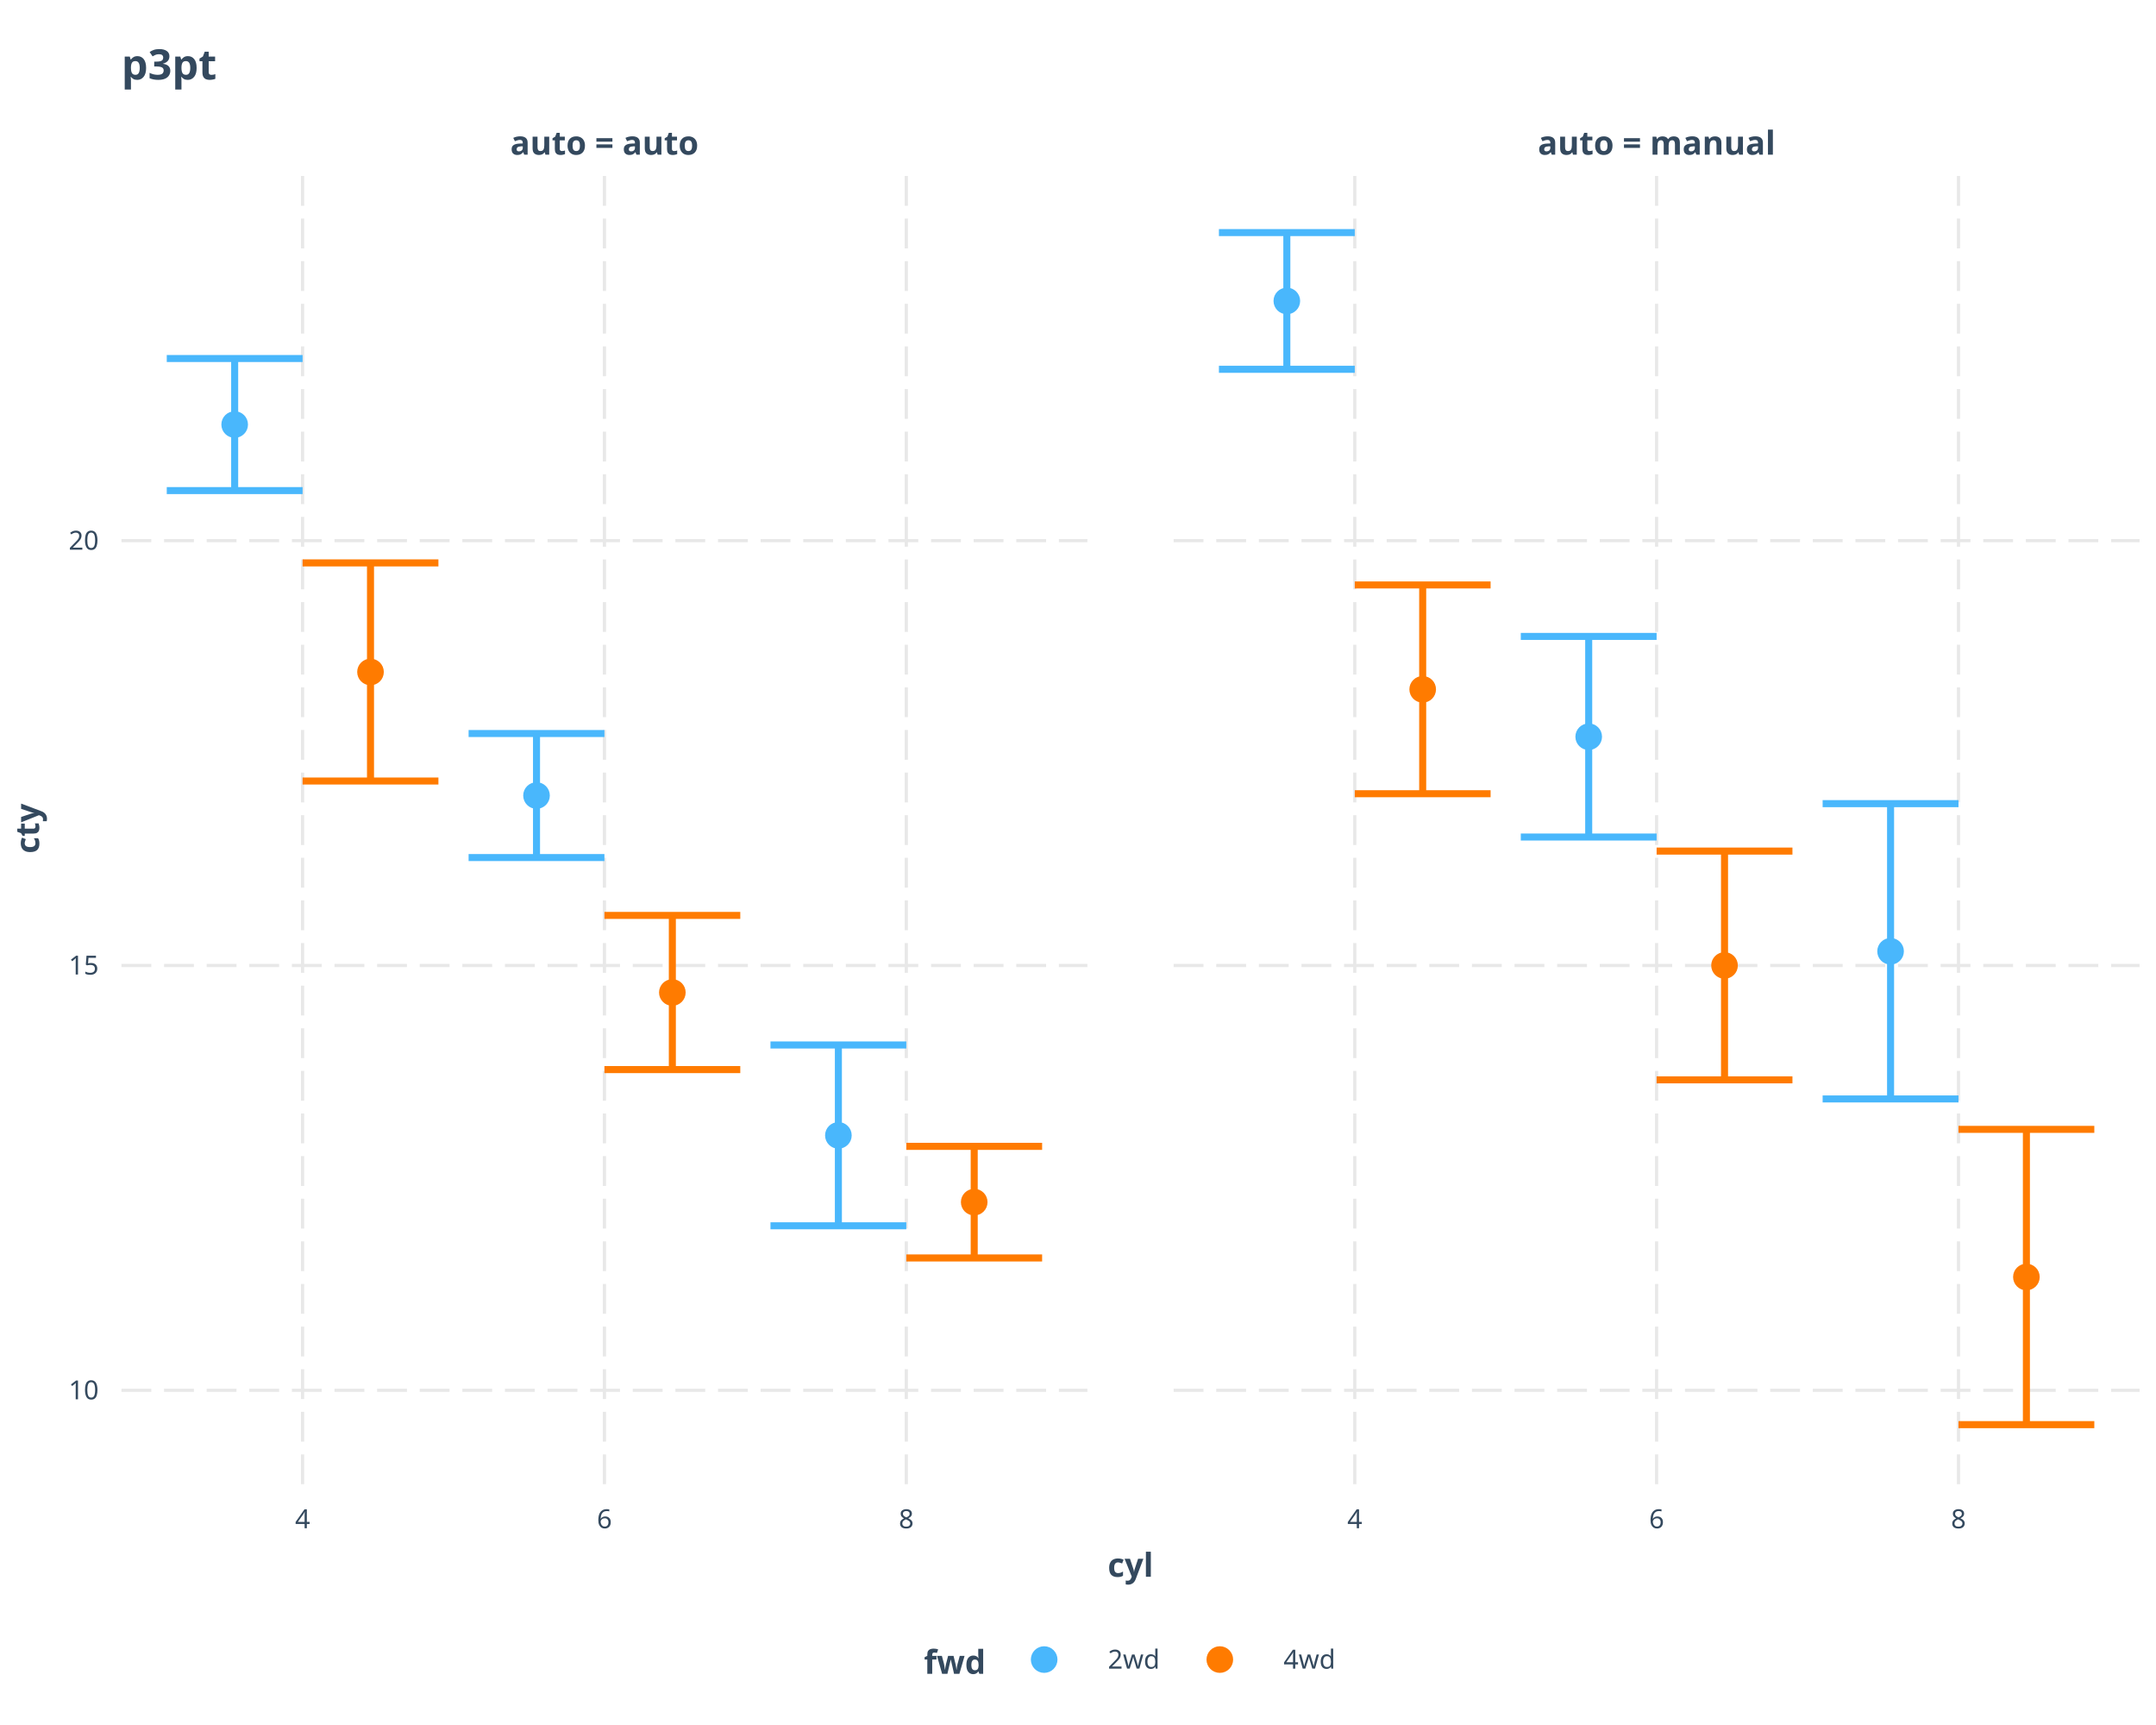
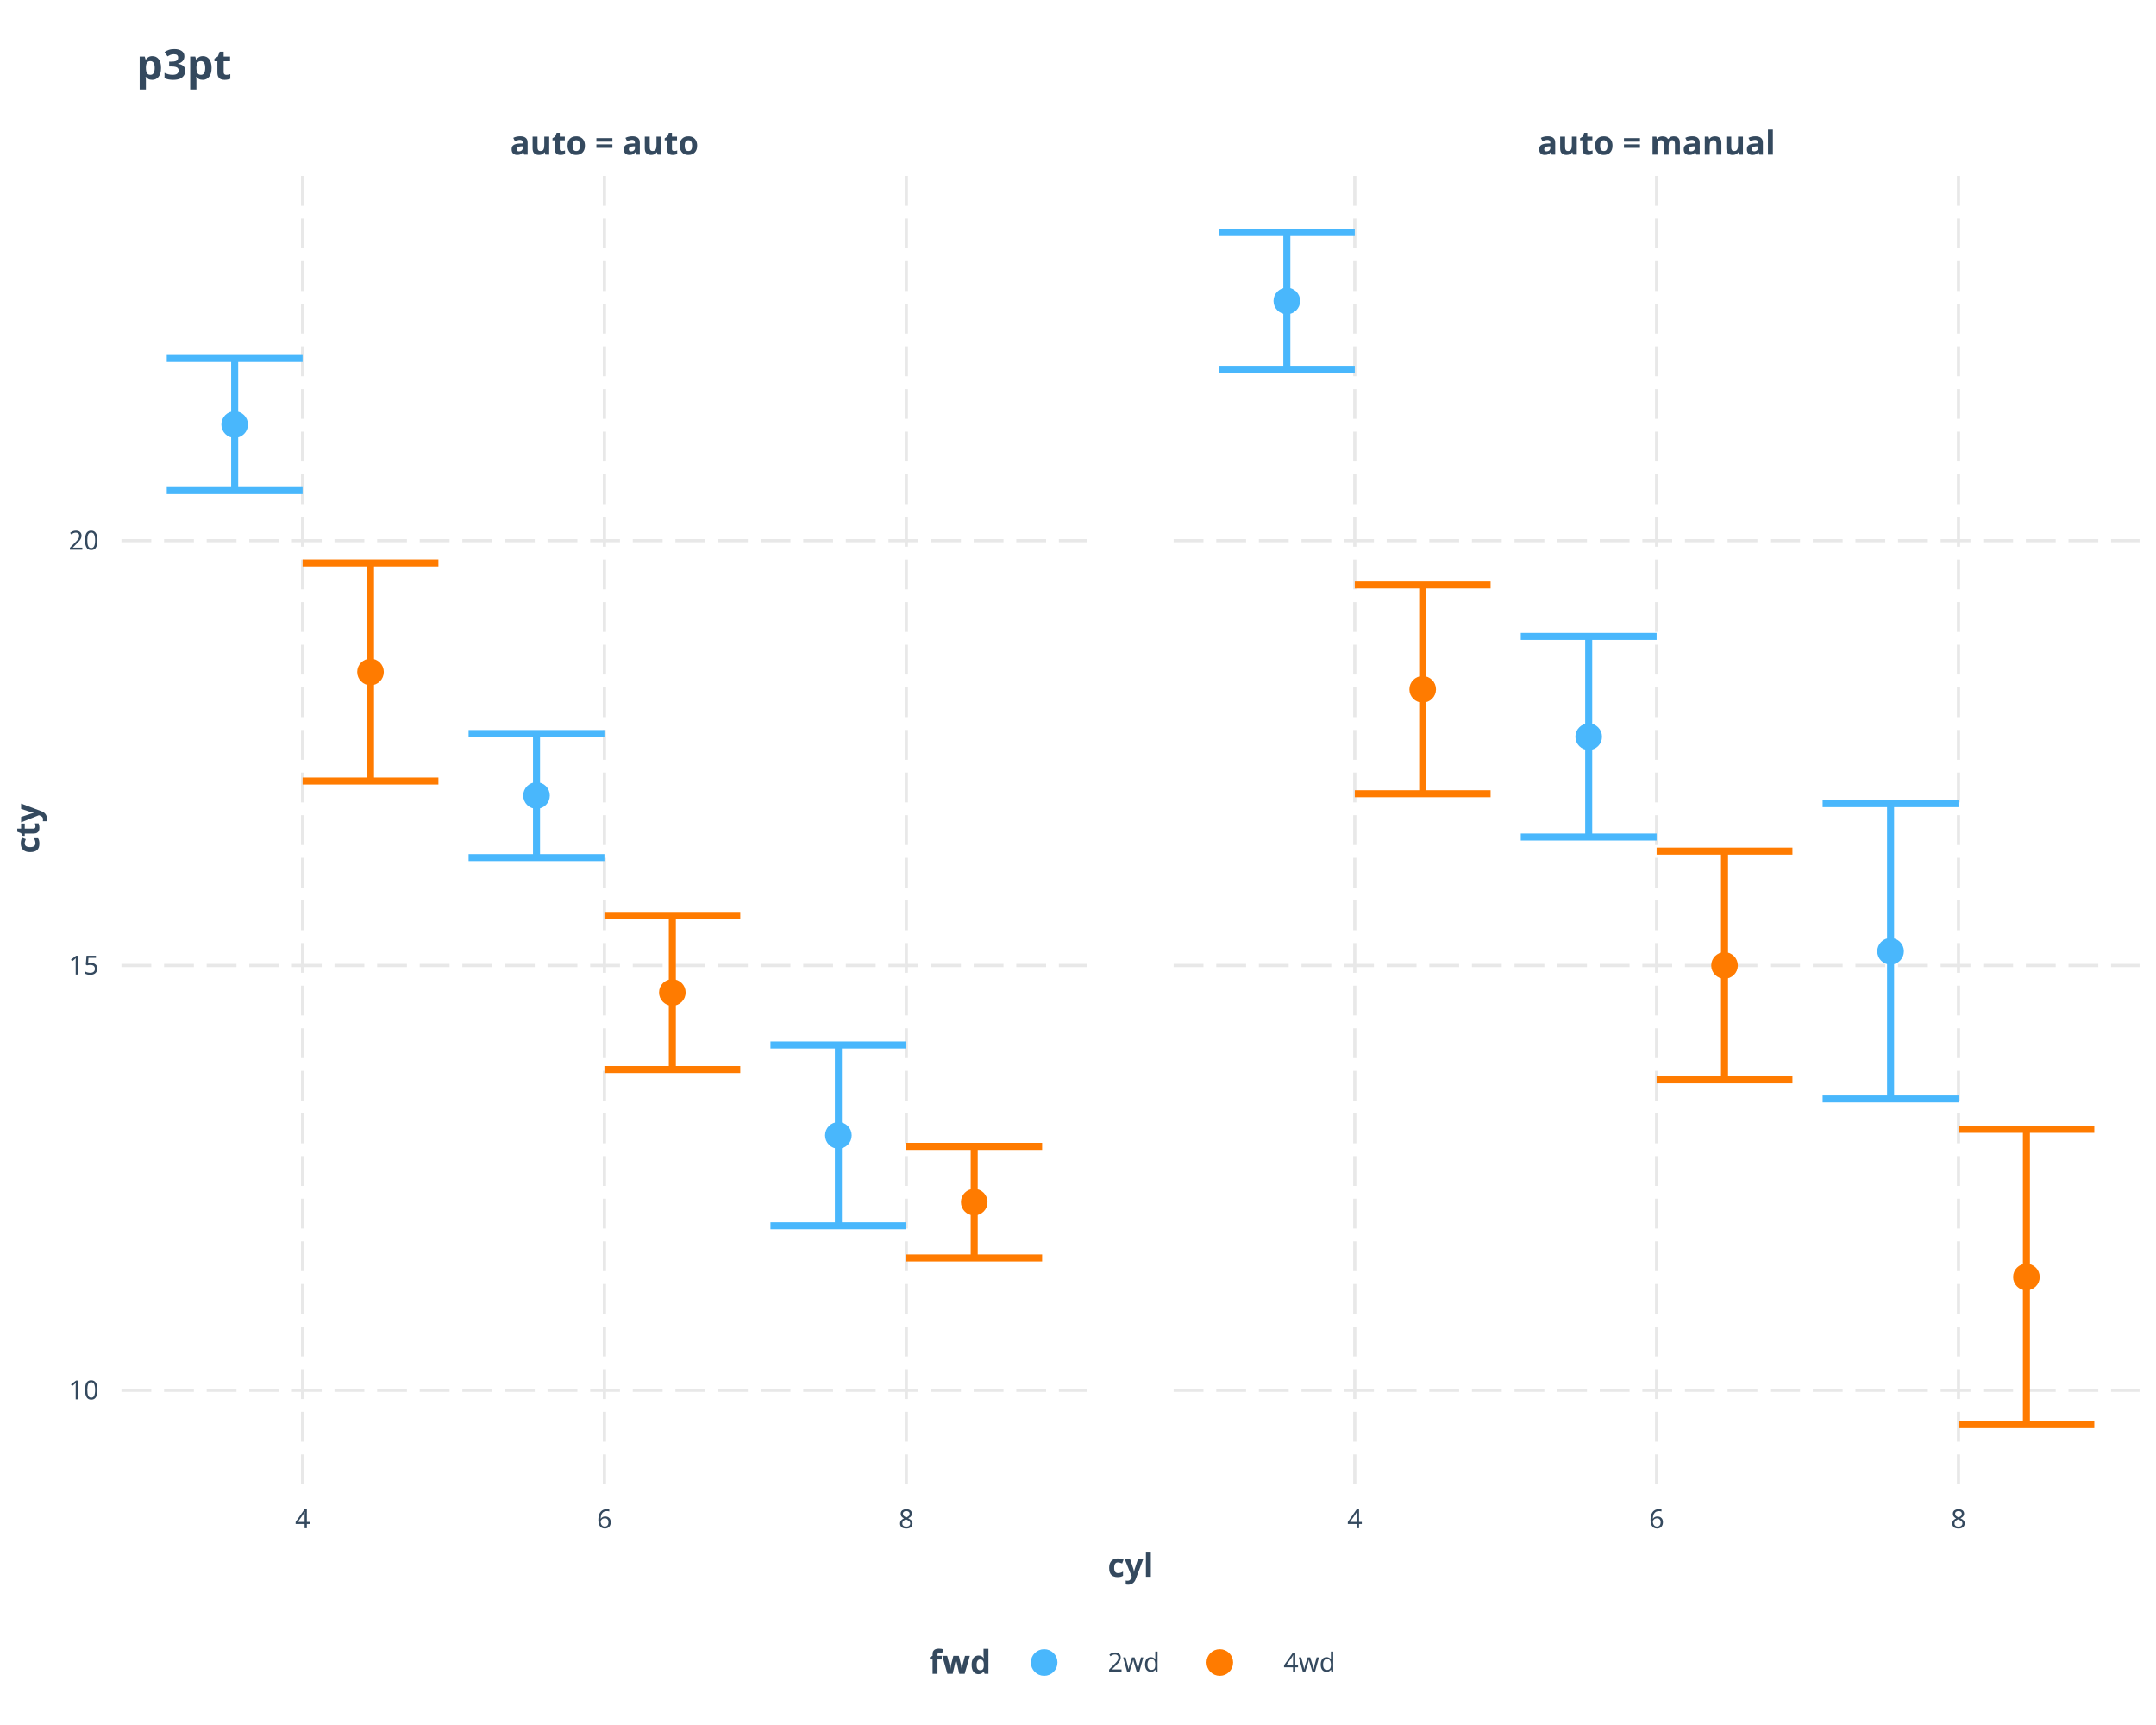
<svg xmlns="http://www.w3.org/2000/svg" class="svglite" data-engine-version="2.0" width="720.00pt" height="576.00pt" viewBox="0 0 720.00 576.00">
  <defs>
    <style type="text/css">
    .svglite line, .svglite polyline, .svglite polygon, .svglite path, .svglite rect, .svglite circle {
      fill: none;
      stroke: #000000;
      stroke-linecap: round;
      stroke-linejoin: round;
      stroke-miterlimit: 10.00;
    }
  </style>
  </defs>
  <rect width="100%" height="100%" style="stroke: none; fill: #FFFFFF;" />
  <defs>
    <clipPath id="cpMC4wMHw3MjAuMDB8MC4wMHw1NzYuMDA=">
      <rect x="0.00" y="0.00" width="720.00" height="576.00" />
    </clipPath>
  </defs>
  <g clip-path="url(#cpMC4wMHw3MjAuMDB8MC4wMHw1NzYuMDA=)">
-     <rect x="-0" y="0.00" width="720.00" height="576.00" style="stroke-width: 1.07; stroke: #FFFFFF; fill: #FFFFFF;" />
+     <rect x="0.00" y="0.00" width="720.00" height="576.00" style="stroke-width: 1.07; stroke: #FFFFFF; fill: #FFFFFF;" />
  </g>
  <defs>
    <clipPath id="cpNDAuNTZ8MzYzLjE0fDU3Ljc2fDQ5NS42MQ==">
      <rect x="40.56" y="57.76" width="322.58" height="437.84" />
    </clipPath>
  </defs>
  <g clip-path="url(#cpNDAuNTZ8MzYzLjE0fDU3Ljc2fDQ5NS42MQ==)">
    <rect x="40.56" y="57.76" width="322.58" height="437.84" style="stroke-width: 0.00; stroke: #FFFFFF; fill: #FFFFFF;" />
    <polyline points="40.56,464.23 363.14,464.23 " style="stroke-width: 1.07; stroke: #E8E8E8; stroke-dasharray: 9.96,4.27; stroke-linecap: butt;" />
    <polyline points="40.56,322.38 363.14,322.38 " style="stroke-width: 1.07; stroke: #E8E8E8; stroke-dasharray: 9.96,4.27; stroke-linecap: butt;" />
    <polyline points="40.56,180.53 363.14,180.53 " style="stroke-width: 1.07; stroke: #E8E8E8; stroke-dasharray: 9.96,4.27; stroke-linecap: butt;" />
    <polyline points="101.05,495.61 101.05,57.76 " style="stroke-width: 1.07; stroke: #E8E8E8; stroke-dasharray: 9.96,4.27; stroke-linecap: butt;" />
    <polyline points="201.85,495.61 201.85,57.76 " style="stroke-width: 1.07; stroke: #E8E8E8; stroke-dasharray: 9.96,4.27; stroke-linecap: butt;" />
    <polyline points="302.66,495.61 302.66,57.76 " style="stroke-width: 1.07; stroke: #E8E8E8; stroke-dasharray: 9.96,4.27; stroke-linecap: butt;" />
    <circle cx="78.37" cy="141.76" r="4.09" style="stroke-width: 0.71; stroke: #49B7FC; fill: #49B7FC;" />
    <circle cx="179.17" cy="265.64" r="4.09" style="stroke-width: 0.71; stroke: #49B7FC; fill: #49B7FC;" />
    <circle cx="279.98" cy="379.12" r="4.09" style="stroke-width: 0.71; stroke: #49B7FC; fill: #49B7FC;" />
    <circle cx="123.73" cy="224.38" r="4.09" style="stroke-width: 0.71; stroke: #FF7B00; fill: #FF7B00;" />
    <circle cx="224.53" cy="331.41" r="4.09" style="stroke-width: 0.71; stroke: #FF7B00; fill: #FF7B00;" />
    <circle cx="325.34" cy="401.41" r="4.09" style="stroke-width: 0.71; stroke: #FF7B00; fill: #FF7B00;" />
    <polyline points="55.69,119.71 101.05,119.71 " style="stroke-width: 2.35; stroke: #49B7FC; stroke-linecap: butt;" />
    <polyline points="78.37,119.71 78.37,163.81 " style="stroke-width: 2.35; stroke: #49B7FC; stroke-linecap: butt;" />
    <polyline points="55.69,163.81 101.05,163.81 " style="stroke-width: 2.35; stroke: #49B7FC; stroke-linecap: butt;" />
    <polyline points="156.49,244.93 201.85,244.93 " style="stroke-width: 2.35; stroke: #49B7FC; stroke-linecap: butt;" />
    <polyline points="179.17,244.93 179.17,286.35 " style="stroke-width: 2.35; stroke: #49B7FC; stroke-linecap: butt;" />
    <polyline points="156.49,286.35 201.85,286.35 " style="stroke-width: 2.35; stroke: #49B7FC; stroke-linecap: butt;" />
    <polyline points="257.30,348.93 302.66,348.93 " style="stroke-width: 2.35; stroke: #49B7FC; stroke-linecap: butt;" />
    <polyline points="279.98,348.93 279.98,409.31 " style="stroke-width: 2.35; stroke: #49B7FC; stroke-linecap: butt;" />
    <polyline points="257.30,409.31 302.66,409.31 " style="stroke-width: 2.35; stroke: #49B7FC; stroke-linecap: butt;" />
    <polyline points="101.05,187.96 146.41,187.96 " style="stroke-width: 2.35; stroke: #FF7B00; stroke-linecap: butt;" />
    <polyline points="123.73,187.96 123.73,260.79 " style="stroke-width: 2.35; stroke: #FF7B00; stroke-linecap: butt;" />
    <polyline points="101.05,260.79 146.41,260.79 " style="stroke-width: 2.35; stroke: #FF7B00; stroke-linecap: butt;" />
    <polyline points="201.85,305.66 247.22,305.66 " style="stroke-width: 2.35; stroke: #FF7B00; stroke-linecap: butt;" />
    <polyline points="224.53,305.66 224.53,357.15 " style="stroke-width: 2.35; stroke: #FF7B00; stroke-linecap: butt;" />
    <polyline points="201.85,357.15 247.22,357.15 " style="stroke-width: 2.35; stroke: #FF7B00; stroke-linecap: butt;" />
    <polyline points="302.66,382.78 348.02,382.78 " style="stroke-width: 2.35; stroke: #FF7B00; stroke-linecap: butt;" />
    <polyline points="325.34,382.78 325.34,420.05 " style="stroke-width: 2.35; stroke: #FF7B00; stroke-linecap: butt;" />
    <polyline points="302.66,420.05 348.02,420.05 " style="stroke-width: 2.35; stroke: #FF7B00; stroke-linecap: butt;" />
  </g>
  <g clip-path="url(#cpMC4wMHw3MjAuMDB8MC4wMHw1NzYuMDA=)">
</g>
  <defs>
    <clipPath id="cpMzkxLjk0fDcxNC41Mnw1Ny43Nnw0OTUuNjE=">
      <rect x="391.94" y="57.76" width="322.58" height="437.84" />
    </clipPath>
  </defs>
  <g clip-path="url(#cpMzkxLjk0fDcxNC41Mnw1Ny43Nnw0OTUuNjE=)">
    <rect x="391.94" y="57.76" width="322.58" height="437.84" style="stroke-width: 0.00; stroke: #FFFFFF; fill: #FFFFFF;" />
    <polyline points="391.94,464.23 714.52,464.23 " style="stroke-width: 1.07; stroke: #E8E8E8; stroke-dasharray: 9.96,4.27; stroke-linecap: butt;" />
    <polyline points="391.94,322.38 714.52,322.38 " style="stroke-width: 1.07; stroke: #E8E8E8; stroke-dasharray: 9.96,4.27; stroke-linecap: butt;" />
    <polyline points="391.94,180.53 714.52,180.53 " style="stroke-width: 1.07; stroke: #E8E8E8; stroke-dasharray: 9.96,4.27; stroke-linecap: butt;" />
    <polyline points="452.43,495.61 452.43,57.76 " style="stroke-width: 1.07; stroke: #E8E8E8; stroke-dasharray: 9.96,4.27; stroke-linecap: butt;" />
    <polyline points="553.23,495.61 553.23,57.76 " style="stroke-width: 1.07; stroke: #E8E8E8; stroke-dasharray: 9.96,4.27; stroke-linecap: butt;" />
    <polyline points="654.04,495.61 654.04,57.76 " style="stroke-width: 1.07; stroke: #E8E8E8; stroke-dasharray: 9.96,4.27; stroke-linecap: butt;" />
    <circle cx="429.74" cy="100.49" r="4.09" style="stroke-width: 0.71; stroke: #49B7FC; fill: #49B7FC;" />
    <circle cx="530.55" cy="246.00" r="4.09" style="stroke-width: 0.71; stroke: #49B7FC; fill: #49B7FC;" />
    <circle cx="631.36" cy="317.65" r="4.09" style="stroke-width: 0.71; stroke: #49B7FC; fill: #49B7FC;" />
    <circle cx="475.11" cy="230.18" r="4.09" style="stroke-width: 0.71; stroke: #FF7B00; fill: #FF7B00;" />
    <circle cx="575.91" cy="322.38" r="4.09" style="stroke-width: 0.71; stroke: #FF7B00; fill: #FF7B00;" />
    <circle cx="676.72" cy="426.41" r="4.09" style="stroke-width: 0.71; stroke: #FF7B00; fill: #FF7B00;" />
    <polyline points="407.06,77.66 452.43,77.66 " style="stroke-width: 2.35; stroke: #49B7FC; stroke-linecap: butt;" />
    <polyline points="429.74,77.66 429.74,123.31 " style="stroke-width: 2.35; stroke: #49B7FC; stroke-linecap: butt;" />
    <polyline points="407.06,123.31 452.43,123.31 " style="stroke-width: 2.35; stroke: #49B7FC; stroke-linecap: butt;" />
    <polyline points="507.87,212.51 553.23,212.51 " style="stroke-width: 2.35; stroke: #49B7FC; stroke-linecap: butt;" />
    <polyline points="530.55,212.51 530.55,279.49 " style="stroke-width: 2.35; stroke: #49B7FC; stroke-linecap: butt;" />
    <polyline points="507.87,279.49 553.23,279.49 " style="stroke-width: 2.35; stroke: #49B7FC; stroke-linecap: butt;" />
    <polyline points="608.67,268.35 654.04,268.35 " style="stroke-width: 2.35; stroke: #49B7FC; stroke-linecap: butt;" />
    <polyline points="631.36,268.35 631.36,366.95 " style="stroke-width: 2.35; stroke: #49B7FC; stroke-linecap: butt;" />
    <polyline points="608.67,366.95 654.04,366.95 " style="stroke-width: 2.35; stroke: #49B7FC; stroke-linecap: butt;" />
    <polyline points="452.43,195.32 497.79,195.32 " style="stroke-width: 2.35; stroke: #FF7B00; stroke-linecap: butt;" />
    <polyline points="475.11,195.32 475.11,265.04 " style="stroke-width: 2.35; stroke: #FF7B00; stroke-linecap: butt;" />
    <polyline points="452.43,265.04 497.79,265.04 " style="stroke-width: 2.35; stroke: #FF7B00; stroke-linecap: butt;" />
    <polyline points="553.23,284.19 598.59,284.19 " style="stroke-width: 2.35; stroke: #FF7B00; stroke-linecap: butt;" />
    <polyline points="575.91,284.19 575.91,360.57 " style="stroke-width: 2.35; stroke: #FF7B00; stroke-linecap: butt;" />
    <polyline points="553.23,360.57 598.59,360.57 " style="stroke-width: 2.35; stroke: #FF7B00; stroke-linecap: butt;" />
    <polyline points="654.04,377.11 699.40,377.11 " style="stroke-width: 2.35; stroke: #FF7B00; stroke-linecap: butt;" />
    <polyline points="676.72,377.11 676.72,475.71 " style="stroke-width: 2.35; stroke: #FF7B00; stroke-linecap: butt;" />
    <polyline points="654.04,475.71 699.40,475.71 " style="stroke-width: 2.35; stroke: #FF7B00; stroke-linecap: butt;" />
  </g>
  <g clip-path="url(#cpMC4wMHw3MjAuMDB8MC4wMHw1NzYuMDA=)">
</g>
  <defs>
    <clipPath id="cpNDAuNTZ8MzYzLjE0fDM3Ljk1fDU3Ljc2">
      <rect x="40.56" y="37.95" width="322.58" height="19.82" />
    </clipPath>
  </defs>
  <g clip-path="url(#cpNDAuNTZ8MzYzLjE0fDM3Ljk1fDU3Ljc2)">
    <text x="201.85" y="51.64" text-anchor="middle" style="font-size: 11.00px; font-weight: bold; fill: #34495E; font-family: sans;" textLength="55.36px" lengthAdjust="spacingAndGlyphs">auto = auto</text>
  </g>
  <g clip-path="url(#cpMC4wMHw3MjAuMDB8MC4wMHw1NzYuMDA=)">
</g>
  <defs>
    <clipPath id="cpMzkxLjk0fDcxNC41MnwzNy45NXw1Ny43Ng==">
      <rect x="391.94" y="37.95" width="322.58" height="19.82" />
    </clipPath>
  </defs>
  <g clip-path="url(#cpMzkxLjk0fDcxNC41MnwzNy45NXw1Ny43Ng==)">
    <text x="553.23" y="51.64" text-anchor="middle" style="font-size: 11.00px; font-weight: bold; fill: #34495E; font-family: sans;" textLength="70.03px" lengthAdjust="spacingAndGlyphs">auto = manual</text>
  </g>
  <g clip-path="url(#cpMC4wMHw3MjAuMDB8MC4wMHw1NzYuMDA=)">
    <text x="101.05" y="510.30" text-anchor="middle" style="font-size: 8.80px; fill: #34495E; font-family: sans;" textLength="4.89px" lengthAdjust="spacingAndGlyphs">4</text>
    <text x="201.85" y="510.30" text-anchor="middle" style="font-size: 8.80px; fill: #34495E; font-family: sans;" textLength="4.89px" lengthAdjust="spacingAndGlyphs">6</text>
    <text x="302.66" y="510.30" text-anchor="middle" style="font-size: 8.80px; fill: #34495E; font-family: sans;" textLength="4.89px" lengthAdjust="spacingAndGlyphs">8</text>
    <text x="452.43" y="510.30" text-anchor="middle" style="font-size: 8.80px; fill: #34495E; font-family: sans;" textLength="4.89px" lengthAdjust="spacingAndGlyphs">4</text>
    <text x="553.23" y="510.30" text-anchor="middle" style="font-size: 8.80px; fill: #34495E; font-family: sans;" textLength="4.89px" lengthAdjust="spacingAndGlyphs">6</text>
    <text x="654.04" y="510.30" text-anchor="middle" style="font-size: 8.80px; fill: #34495E; font-family: sans;" textLength="4.89px" lengthAdjust="spacingAndGlyphs">8</text>
    <text x="27.95" y="467.26" text-anchor="middle" style="font-size: 8.80px; fill: #34495E; font-family: sans;" textLength="9.79px" lengthAdjust="spacingAndGlyphs">10</text>
    <text x="27.95" y="325.41" text-anchor="middle" style="font-size: 8.80px; fill: #34495E; font-family: sans;" textLength="9.79px" lengthAdjust="spacingAndGlyphs">15</text>
    <text x="27.95" y="183.56" text-anchor="middle" style="font-size: 8.80px; fill: #34495E; font-family: sans;" textLength="9.79px" lengthAdjust="spacingAndGlyphs">20</text>
    <text x="377.54" y="526.50" text-anchor="middle" style="font-size: 11.00px; font-weight: bold; fill: #34495E; font-family: sans;" textLength="13.45px" lengthAdjust="spacingAndGlyphs">cyl</text>
    <text transform="translate(13.05,276.68) rotate(-90)" text-anchor="middle" style="font-size: 11.00px; font-weight: bold; fill: #34495E; font-family: sans;" textLength="14.06px" lengthAdjust="spacingAndGlyphs">cty</text>
-     <text x="318.87" y="558.92" text-anchor="middle" style="font-size: 11.00px; font-weight: bold; fill: #34495E; font-family: sans;" textLength="17.12px" lengthAdjust="spacingAndGlyphs">fwd</text>
-     <rect x="337.90" y="545.22" width="21.60" height="17.85" style="stroke-width: 1.07; stroke: #FFFFFF; fill: #FFFFFF;" />
-     <circle cx="348.70" cy="554.15" r="4.09" style="stroke-width: 0.71; stroke: #49B7FC; fill: #49B7FC;" />
-     <rect x="396.56" y="545.22" width="21.60" height="17.85" style="stroke-width: 1.07; stroke: #FFFFFF; fill: #FFFFFF;" />
-     <circle cx="407.36" cy="554.15" r="4.09" style="stroke-width: 0.71; stroke: #FF7B00; fill: #FF7B00;" />
-     <text x="369.96" y="557.18" style="font-size: 8.80px; fill: #34495E; font-family: sans;" textLength="16.15px" lengthAdjust="spacingAndGlyphs">2wd</text>
-     <text x="428.62" y="557.18" style="font-size: 8.80px; fill: #34495E; font-family: sans;" textLength="16.15px" lengthAdjust="spacingAndGlyphs">4wd</text>
-     <text x="40.56" y="26.53" style="font-size: 14.00px; font-weight: bold; fill: #34495E; font-family: sans;" textLength="27.25px" lengthAdjust="spacingAndGlyphs">p3pt</text>
+     <text x="310.31" y="558.92" style="font-size: 11.00px; font-weight: bold; fill: #34495E; font-family: sans;" textLength="17.12px" lengthAdjust="spacingAndGlyphs">fwd</text>
+     <rect x="337.90" y="546.21" width="21.60" height="17.85" style="stroke-width: 0.00; stroke: #FFFFFF; fill: #FFFFFF;" />
+     <circle cx="348.70" cy="555.13" r="4.09" style="stroke-width: 0.71; stroke: #49B7FC; fill: #49B7FC;" />
+     <rect x="396.56" y="546.21" width="21.60" height="17.85" style="stroke-width: 0.00; stroke: #FFFFFF; fill: #FFFFFF;" />
+     <circle cx="407.36" cy="555.13" r="4.09" style="stroke-width: 0.71; stroke: #FF7B00; fill: #FF7B00;" />
+     <text x="369.96" y="558.16" style="font-size: 8.80px; fill: #34495E; font-family: sans;" textLength="16.15px" lengthAdjust="spacingAndGlyphs">2wd</text>
+     <text x="428.62" y="558.16" style="font-size: 8.80px; fill: #34495E; font-family: sans;" textLength="16.15px" lengthAdjust="spacingAndGlyphs">4wd</text>
+     <text x="45.55" y="26.53" style="font-size: 14.00px; font-weight: bold; fill: #34495E; font-family: sans;" textLength="27.25px" lengthAdjust="spacingAndGlyphs">p3pt</text>
  </g>
</svg>
